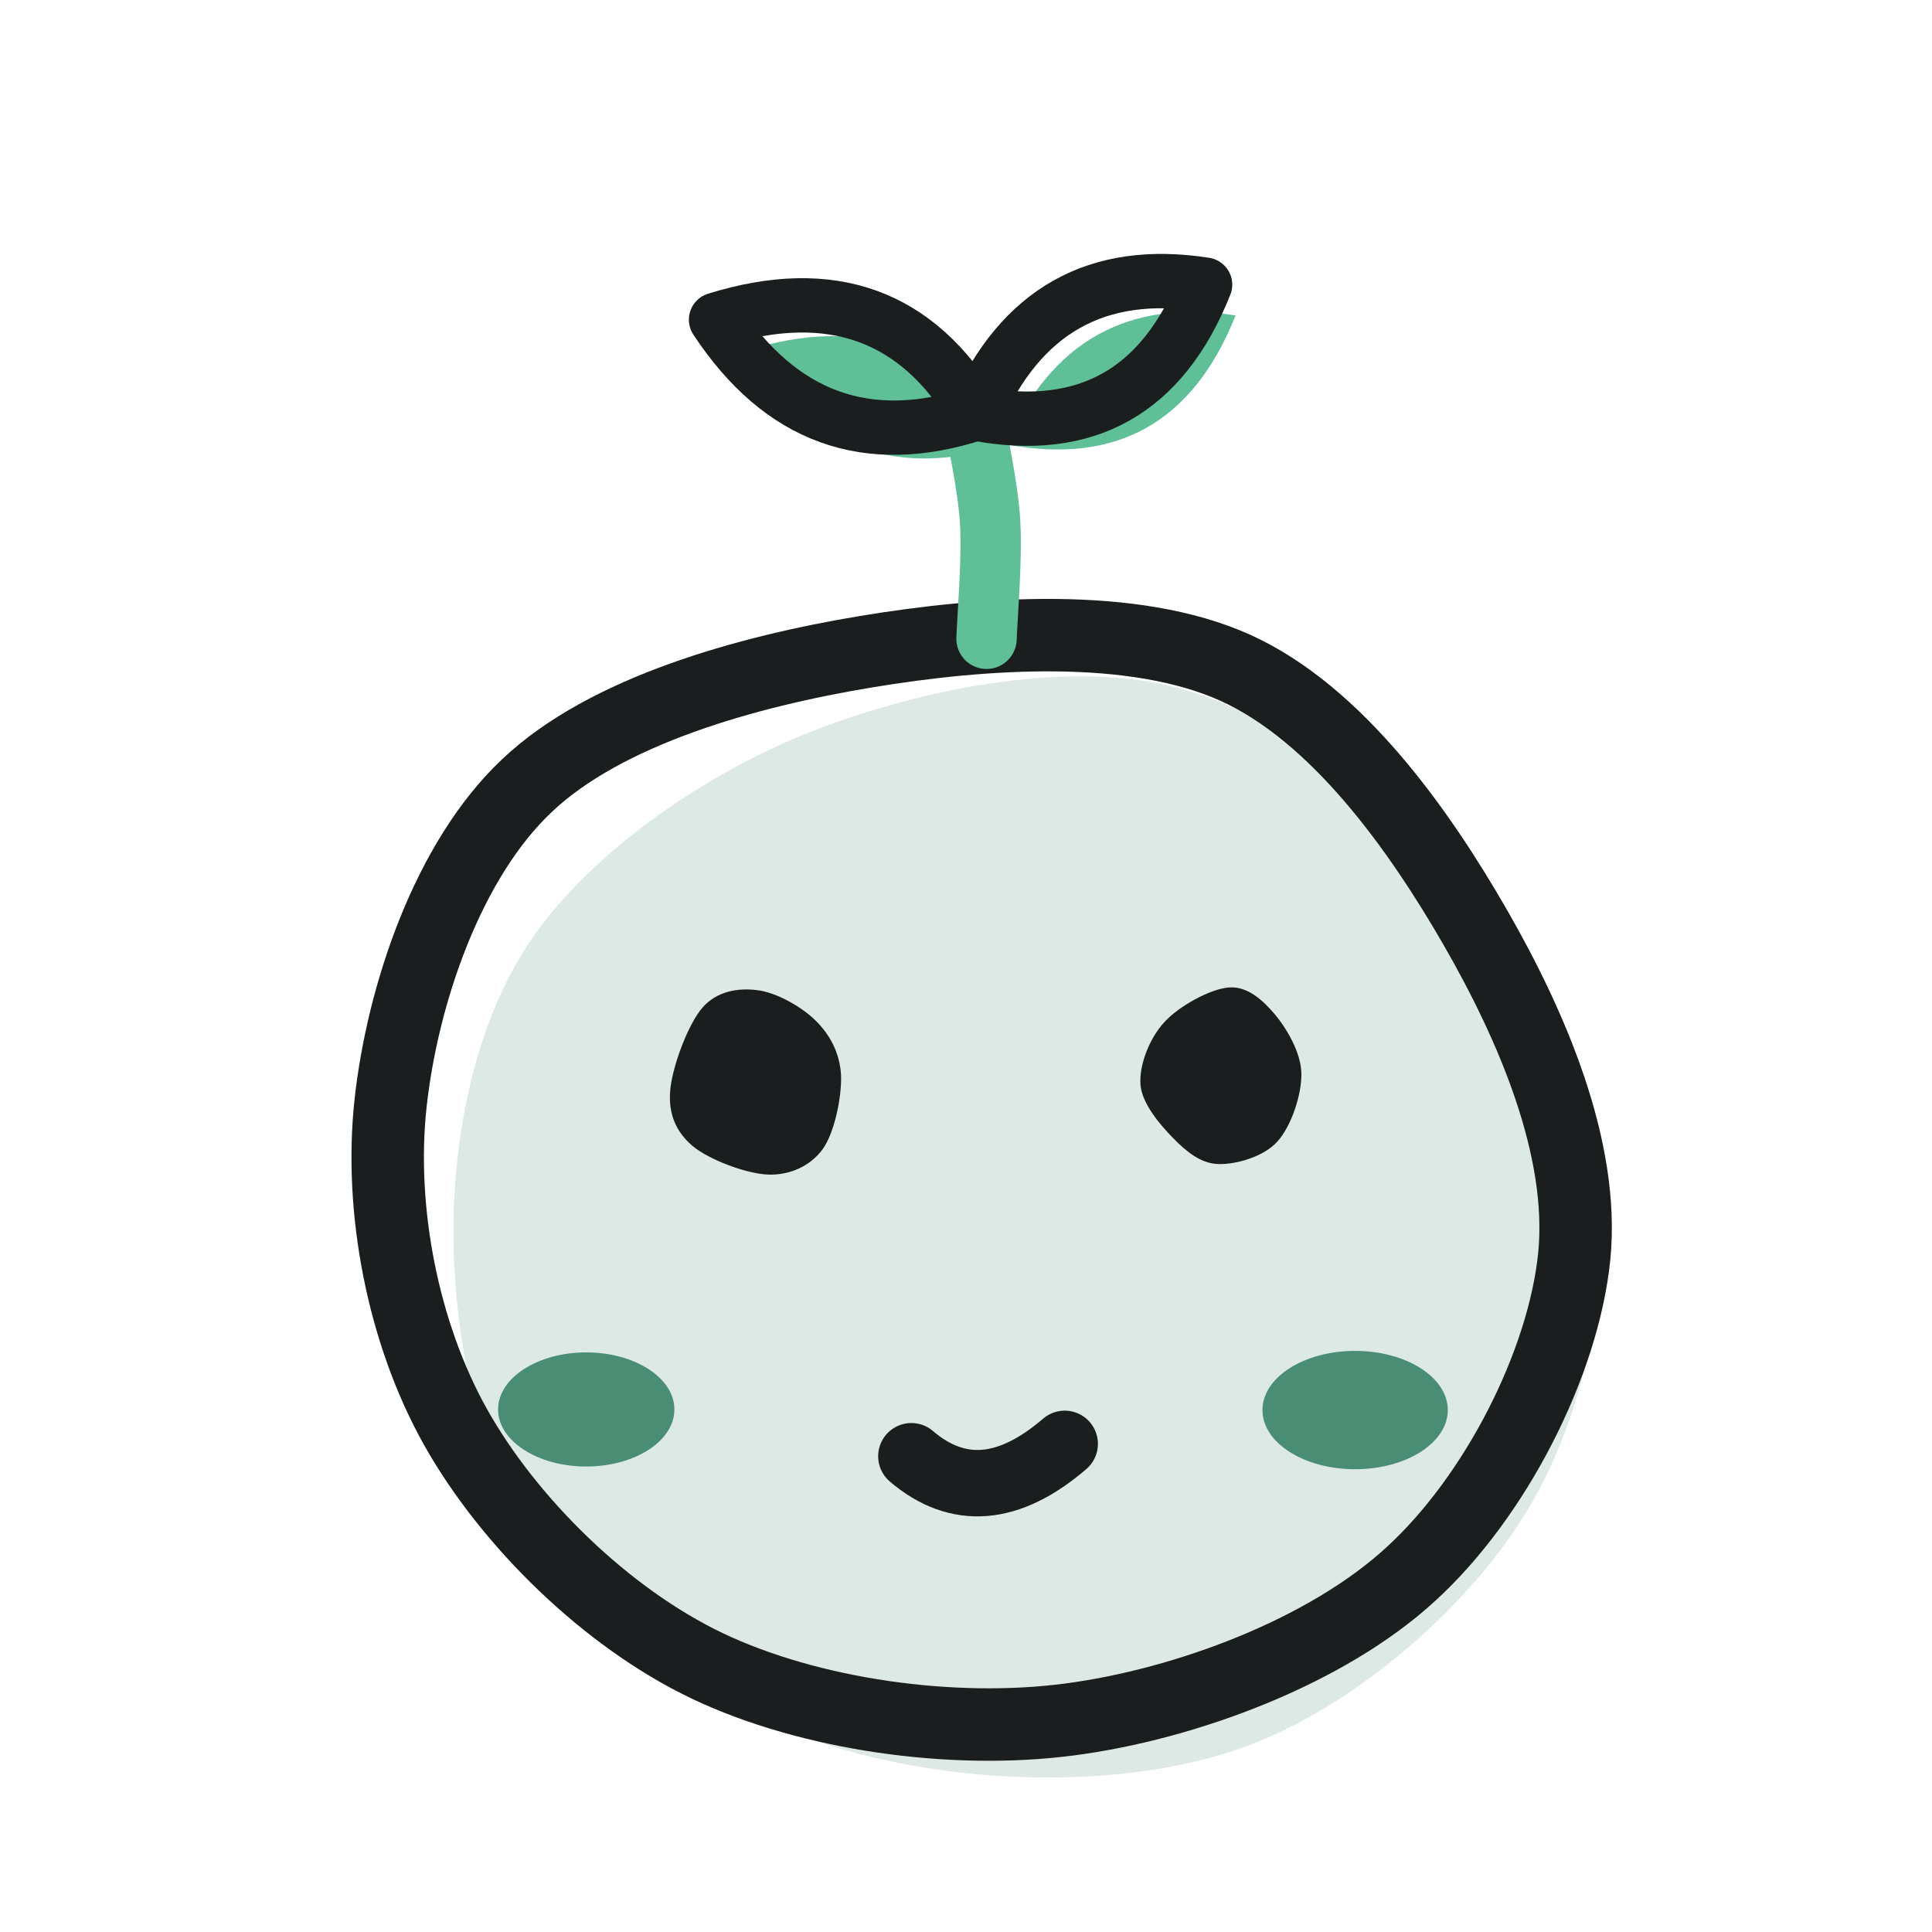
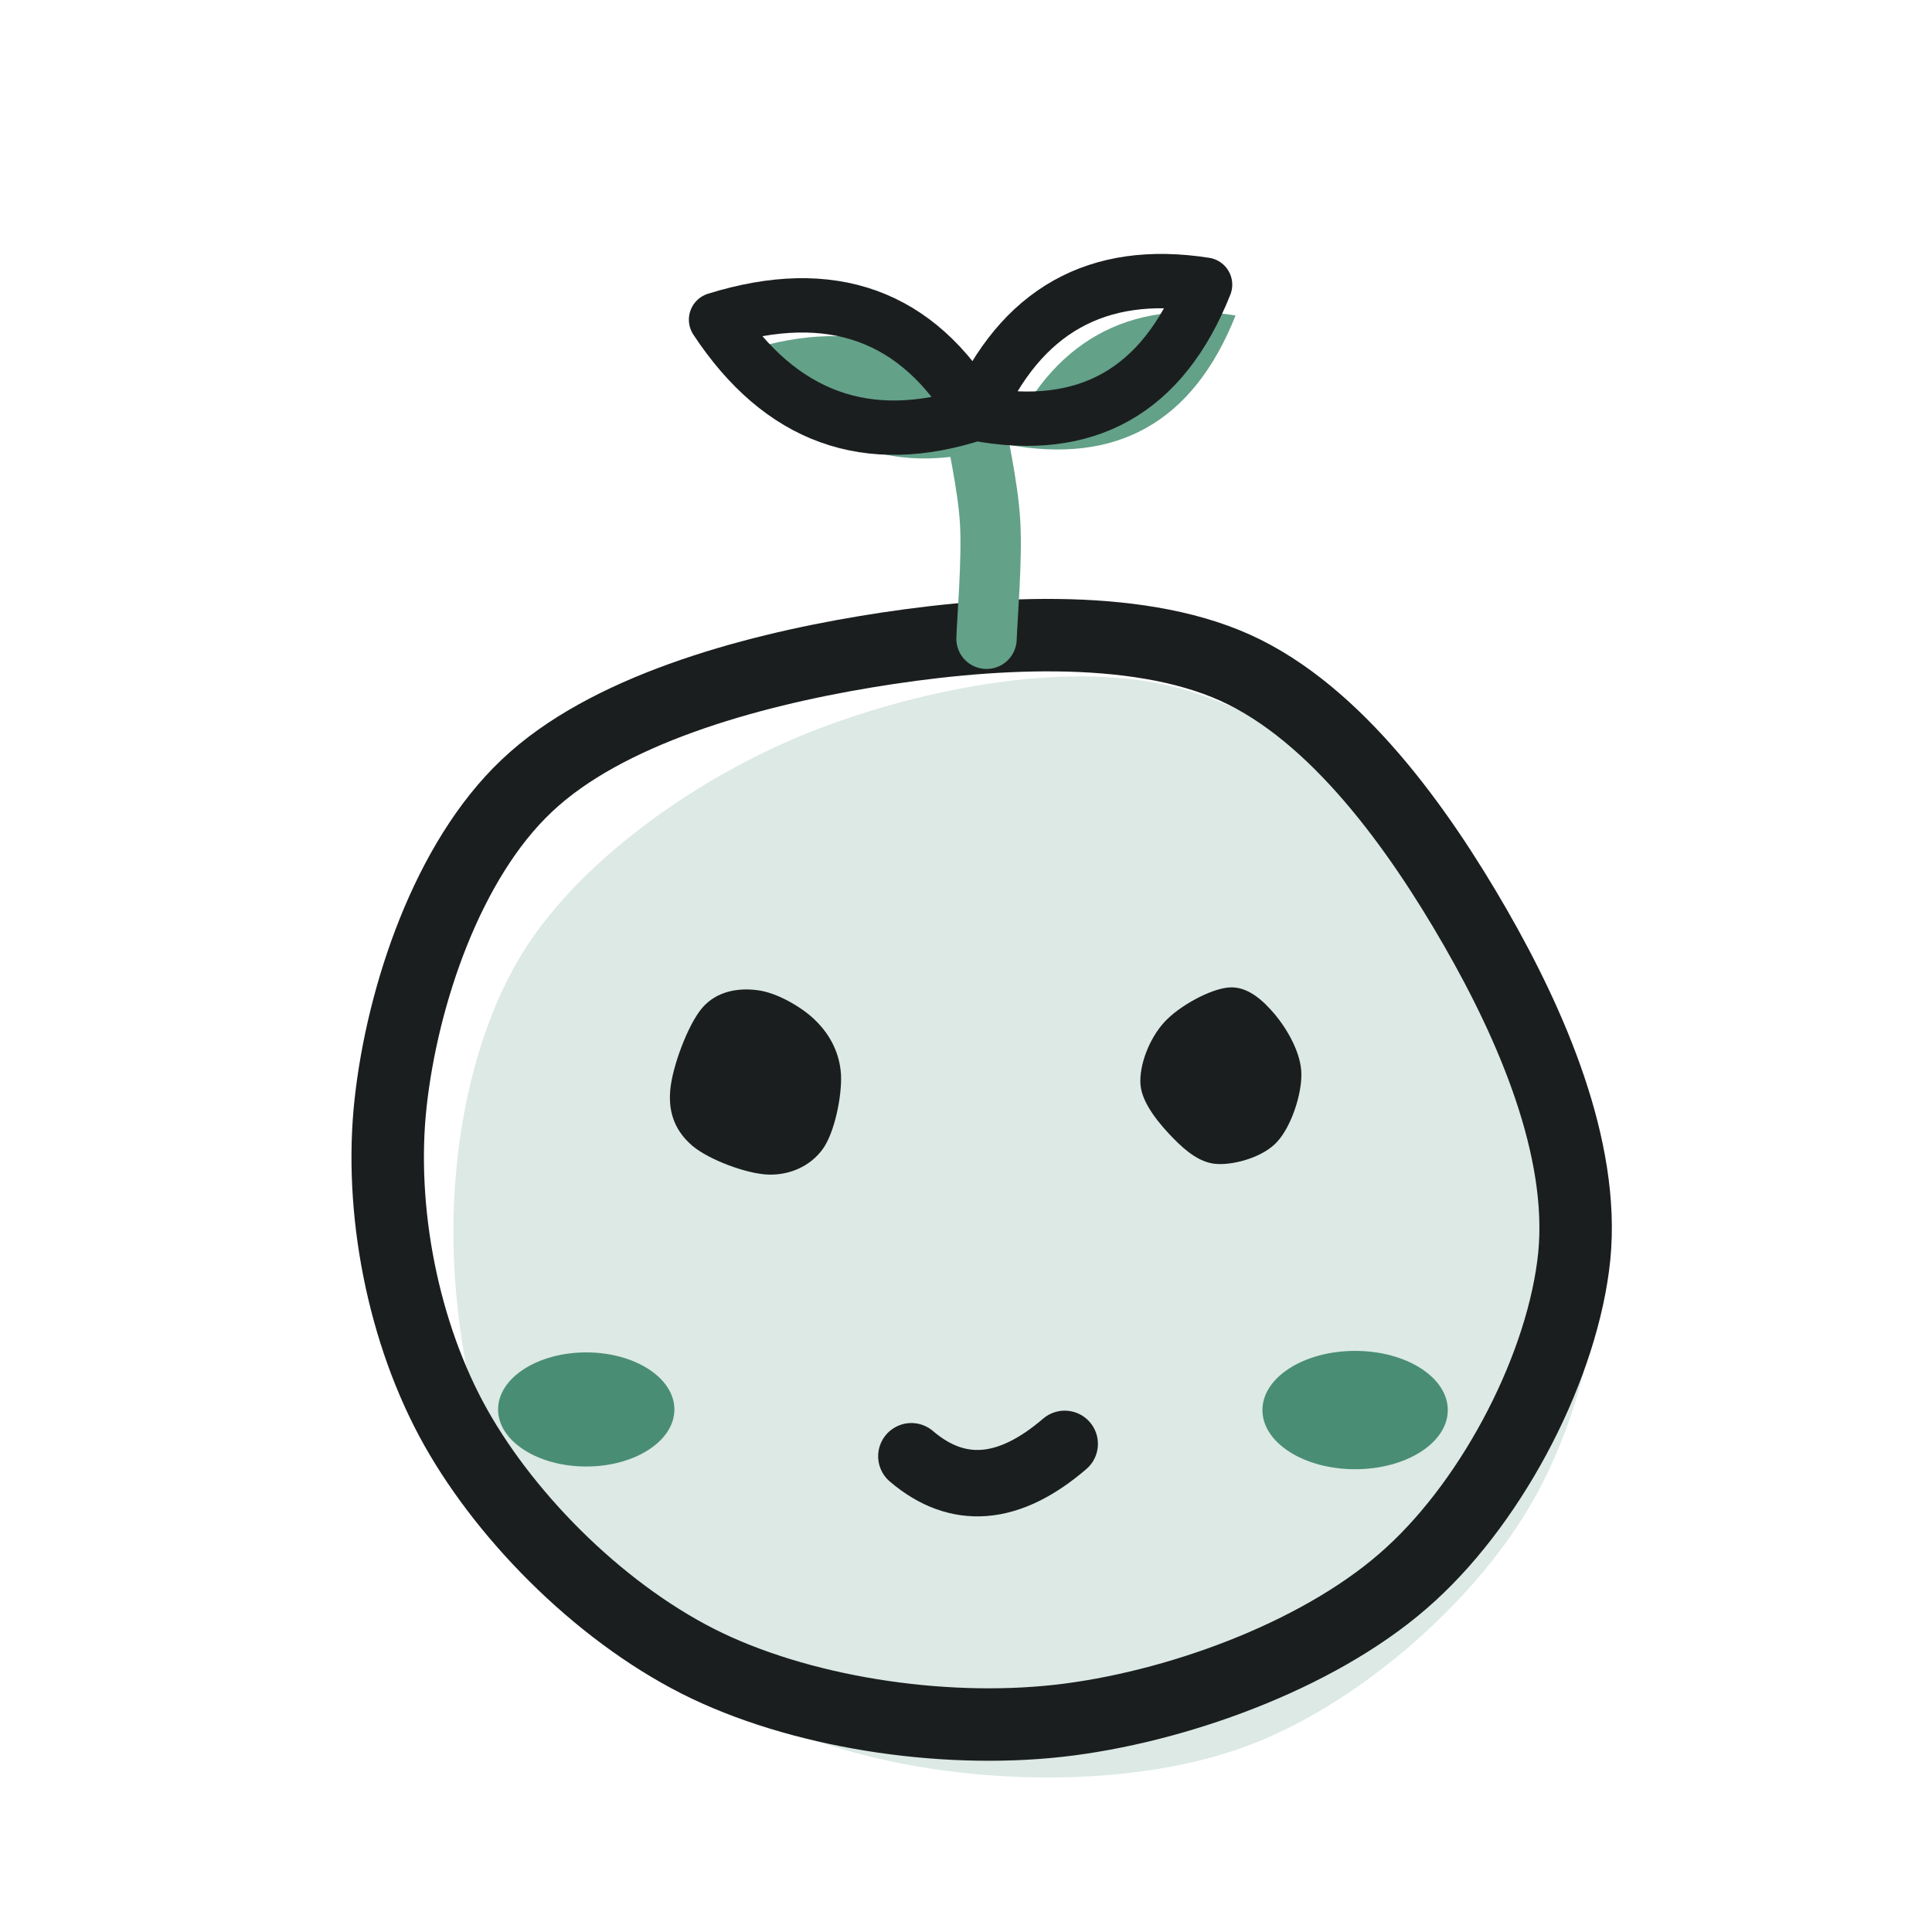
<svg xmlns="http://www.w3.org/2000/svg" viewBox="0 0 64 64" width="64" height="64">
  <path d="M26.66 24.32C30.2 22.89 35.08 21.87 38.72 22.71C42.36 23.56 46.12 26.6 48.49 29.4C50.87 32.2 52.66 36.02 52.99 39.5C53.31 42.99 52.37 47.25 50.43 50.3C48.49 53.36 44.88 56.5 41.33 57.83C37.78 59.16 32.91 59.14 29.12 58.26C25.33 57.39 20.94 55.28 18.59 52.56C16.25 49.84 15.23 45.5 15.05 41.95C14.86 38.41 15.55 34.24 17.48 31.3C19.42 28.36 23.13 25.76 26.66 24.32Z" fill="#DCE9E4" />
  <path d="M15.1 47.29 C13.35 44.18 12.55 40.07 12.94 36.53 C13.33 32.98 14.82 28.51 17.45 26.03 C20.07 23.54 24.76 22.24 28.68 21.59 C32.59 20.94 37.55 20.6 40.92 22.12 C44.28 23.64 47 27.47 48.87 30.72 C50.74 33.97 52.5 38.04 52.15 41.61 C51.79 45.18 49.53 49.59 46.74 52.14 C43.96 54.7 39.31 56.45 35.43 56.96 C31.55 57.47 26.83 56.8 23.44 55.19 C20.06 53.58 16.85 50.4 15.1 47.29Z" fill="none" stroke="#1B1E1F" stroke-width="2.4" stroke-linecap="round" stroke-linejoin="round" />
-   <path d="M33.33 14.72Q30.46 9.83 24.73 11.61Q27.94 16.48 33.33 14.72Z" fill="#5FBF97" />
-   <path d="M33.33 14.72Q38.82 15.76 40.93 10.45Q35.57 9.61 33.33 14.72Z" fill="#5FBF97" />
-   <path d="M32.68 21.16 C32.7 20.52 32.87 18.54 32.8 17.31 C32.73 16.08 32.34 14.38 32.25 13.8" fill="none" stroke="#5FBF97" stroke-width="2" stroke-linecap="round" stroke-linejoin="round" />
+   <path d="M33.33 14.72Q30.46 9.83 24.73 11.61Q27.94 16.48 33.33 14.72Z" fill="#63A189" />
+   <path d="M33.33 14.72Q38.82 15.76 40.93 10.45Q35.57 9.61 33.33 14.72Z" fill="#63A189" />
+   <path d="M32.68 21.16 C32.7 20.52 32.87 18.54 32.8 17.31 C32.73 16.08 32.34 14.38 32.25 13.8" fill="none" stroke="#63A189" stroke-width="2" stroke-linecap="round" stroke-linejoin="round" />
  <path d="M32.32 13.7 Q29.45 8.81 23.72 10.59 Q26.93 15.46 32.32 13.7Z" fill="none" stroke="#1B1E1F" stroke-width="1.8" stroke-linecap="round" stroke-linejoin="round" />
  <path d="M32.32 13.7 Q37.81 14.74 39.92 9.43 Q34.56 8.59 32.32 13.7Z" fill="none" stroke="#1B1E1F" stroke-width="1.8" stroke-linecap="round" stroke-linejoin="round" />
  <ellipse cx="19.42" cy="46.69" rx="2.92" ry="1.89" fill="#2F7D62" fill-opacity="0.85" />
  <ellipse cx="44.89" cy="46.71" rx="3.07" ry="1.96" fill="#2F7D62" fill-opacity="0.85" />
  <path d="M27.86 35.61 C27.89 36.31 27.65 37.52 27.25 38.07 C26.85 38.62 26.18 38.93 25.46 38.91 C24.74 38.89 23.49 38.42 22.94 37.96 C22.4 37.5 22.14 36.91 22.2 36.15 C22.25 35.39 22.78 33.95 23.26 33.39 C23.74 32.83 24.45 32.72 25.08 32.8 C25.71 32.87 26.58 33.36 27.04 33.83 C27.51 34.3 27.82 34.9 27.86 35.61Z" fill="#1B1E1F" />
  <path d="M43.11 35.57 C43.12 36.27 42.77 37.32 42.31 37.82 C41.86 38.32 40.94 38.58 40.36 38.56 C39.79 38.55 39.3 38.15 38.87 37.71 C38.44 37.27 37.83 36.57 37.78 35.93 C37.73 35.28 38.08 34.39 38.57 33.86 C39.06 33.32 40.11 32.75 40.72 32.71 C41.33 32.67 41.83 33.13 42.23 33.6 C42.63 34.08 43.1 34.87 43.11 35.57Z" fill="#1B1E1F" />
  <path d="M30.19 48.24 Q32.5 50.21 35.27 47.83" fill="none" stroke="#1B1E1F" stroke-width="2.2" stroke-linecap="round" stroke-linejoin="round" />
</svg>
